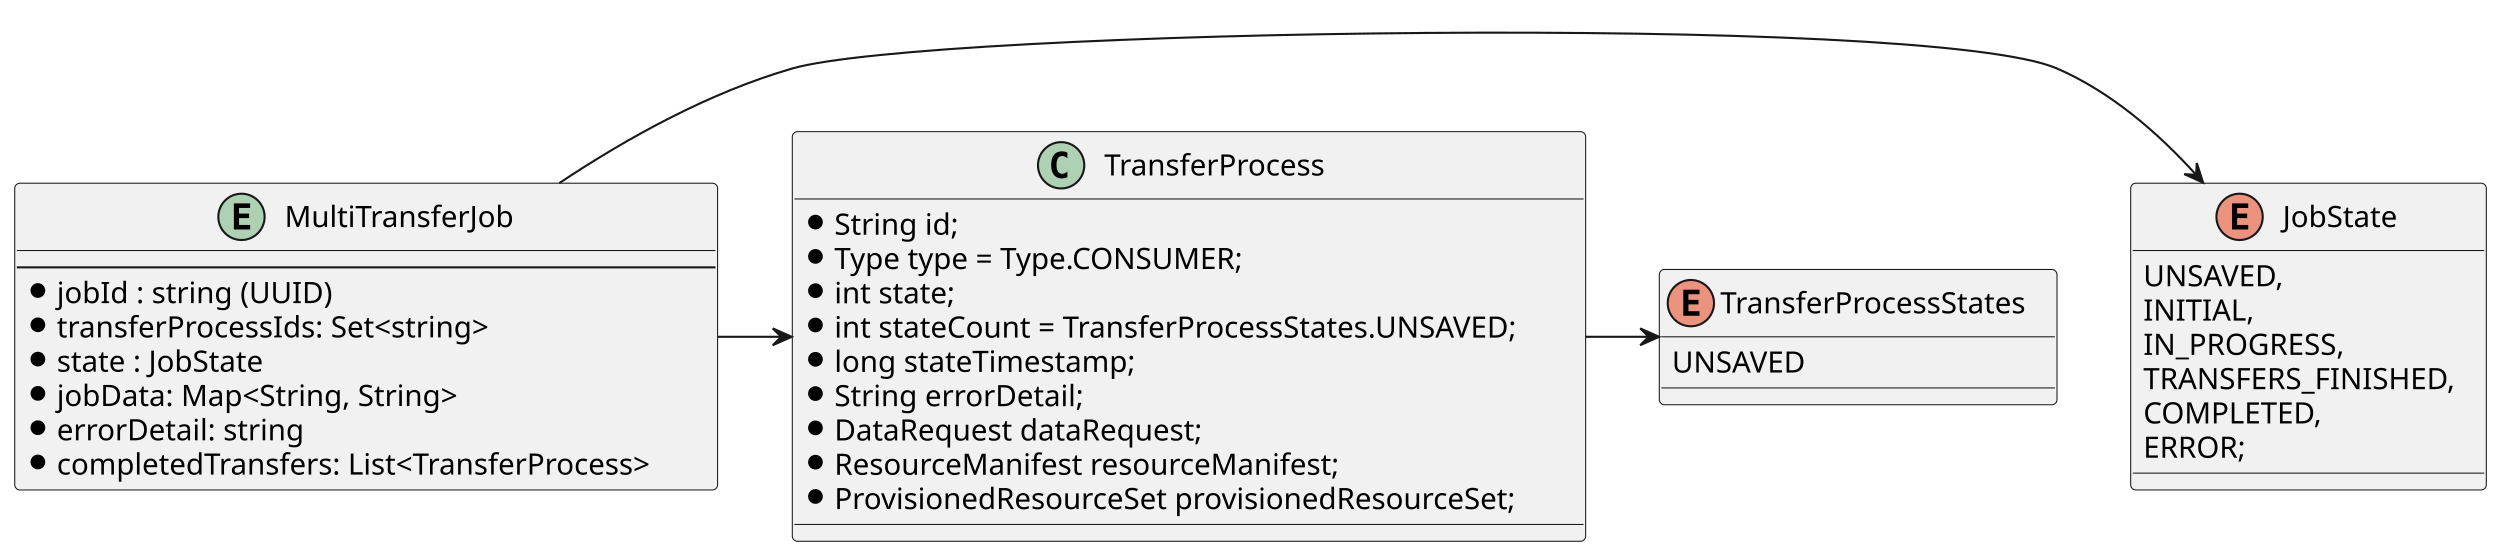
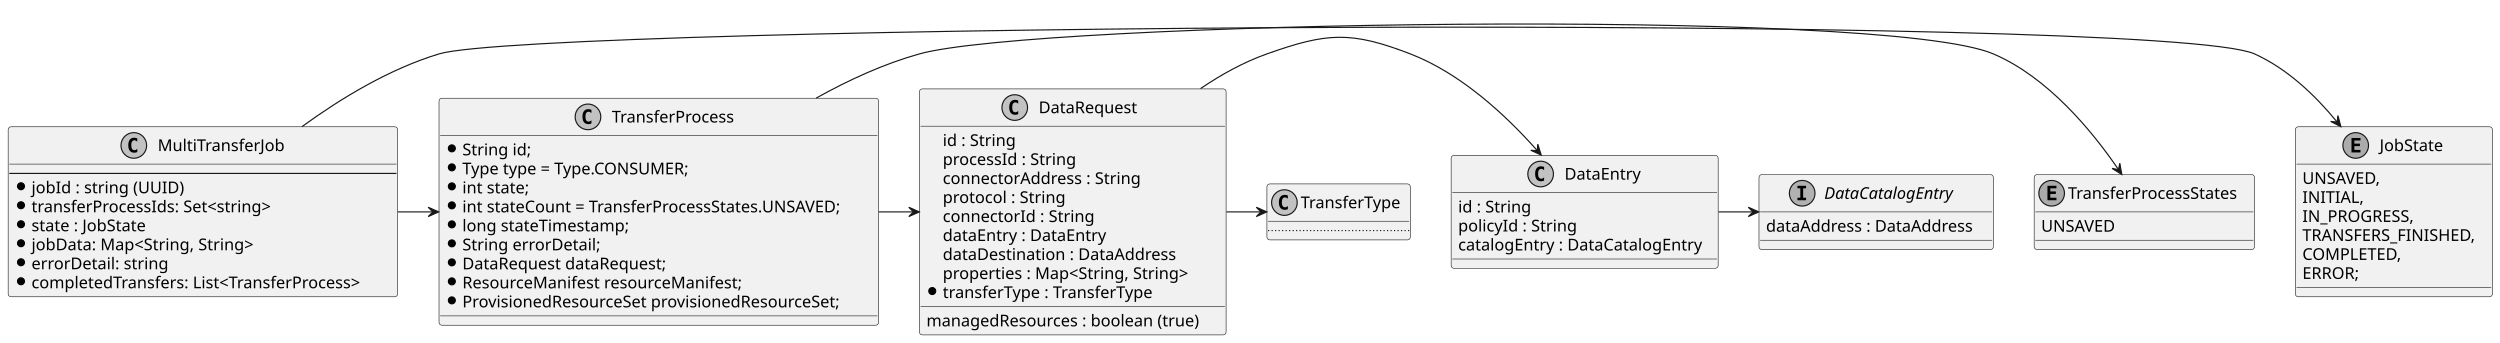
- <svg xmlns="http://www.w3.org/2000/svg" contentStyleType="text/css" height="264px" preserveAspectRatio="none" style="width:1188px;height:264px;background:#FFFFFF;" version="1.1" viewBox="0 0 1188 264" width="1188px" zoomAndPan="magnify">
+ <svg xmlns="http://www.w3.org/2000/svg" contentStyleType="text/css" height="294px" preserveAspectRatio="none" style="width:2144px;height:294px;background:#FFFFFF;" version="1.1" viewBox="0 0 2144 294" width="2144px" zoomAndPan="magnify">
  <defs />
  <g>
    <g id="elem_MultiTransferJob">
-       <rect codeLine="1" fill="#F1F1F1" height="145.781" id="MultiTransferJob" rx="2.5" ry="2.5" style="stroke:#181818;stroke-width:0.5;" width="334" x="7" y="87.05" />
-       <ellipse cx="114.75" cy="103.05" fill="#ADD1B2" rx="11" ry="11" style="stroke:#181818;stroke-width:1.0;" />
-       <path d="M118.859,109.05 L111.141,109.05 L111.141,96.659 L118.859,96.659 L118.859,98.816 L113.594,98.816 L113.594,101.487 L118.359,101.487 L118.359,103.644 L113.594,103.644 L113.594,106.894 L118.859,106.894 L118.859,109.05 Z " fill="#000000" />
-       <text fill="#000000" font-family="sans-serif" font-size="14" lengthAdjust="spacing" textLength="110" x="135.25" y="107.897">MultiTransferJob</text>
-       <line style="stroke:#181818;stroke-width:0.5;" x1="8" x2="340" y1="119.05" y2="119.05" />
-       <line style="stroke:#181818;stroke-width:1.0;" x1="8" x2="340" y1="127.05" y2="127.05" />
-       <ellipse cx="18" cy="138.05" fill="#000000" rx="3" ry="3" style="stroke:#000000;stroke-width:1.0;" />
-       <text fill="#000000" font-family="sans-serif" font-size="14" lengthAdjust="spacing" textLength="133" x="27" y="144.045">jobId : string (UUID)</text>
-       <ellipse cx="18" cy="154.347" fill="#000000" rx="3" ry="3" style="stroke:#000000;stroke-width:1.0;" />
-       <text fill="#000000" font-family="sans-serif" font-size="14" lengthAdjust="spacing" textLength="224" x="27" y="160.342">transferProcessIds: Set&lt;string&gt;</text>
-       <ellipse cx="18" cy="170.644" fill="#000000" rx="3" ry="3" style="stroke:#000000;stroke-width:1.0;" />
-       <text fill="#000000" font-family="sans-serif" font-size="14" lengthAdjust="spacing" textLength="105" x="27" y="176.639">state : JobState</text>
-       <ellipse cx="18" cy="186.941" fill="#000000" rx="3" ry="3" style="stroke:#000000;stroke-width:1.0;" />
-       <text fill="#000000" font-family="sans-serif" font-size="14" lengthAdjust="spacing" textLength="203" x="27" y="192.936">jobData: Map&lt;String, String&gt;</text>
-       <ellipse cx="18" cy="203.238" fill="#000000" rx="3" ry="3" style="stroke:#000000;stroke-width:1.0;" />
-       <text fill="#000000" font-family="sans-serif" font-size="14" lengthAdjust="spacing" textLength="120" x="27" y="209.233">errorDetail: string</text>
-       <ellipse cx="18" cy="219.534" fill="#000000" rx="3" ry="3" style="stroke:#000000;stroke-width:1.0;" />
-       <text fill="#000000" font-family="sans-serif" font-size="14" lengthAdjust="spacing" textLength="308" x="27" y="225.53">completedTransfers: List&lt;TransferProcess&gt;</text>
+       <rect codeLine="5" fill="#F1F1F1" height="145.781" id="MultiTransferJob" rx="2.5" ry="2.5" style="stroke:#181818;stroke-width:0.5;" width="334" x="7" y="108.73" />
+       <ellipse cx="114.75" cy="124.73" fill="#C2C2C2" rx="11" ry="11" style="stroke:#181818;stroke-width:1.0;" />
+       <path d="M117.719,130.371 Q117.141,130.667 116.5,130.808 Q115.859,130.964 115.156,130.964 Q112.656,130.964 111.328,129.324 Q110.016,127.668 110.016,124.543 Q110.016,121.418 111.328,119.761 Q112.656,118.105 115.156,118.105 Q115.859,118.105 116.5,118.261 Q117.156,118.418 117.719,118.714 L117.719,121.433 Q117.094,120.855 116.5,120.589 Q115.906,120.308 115.281,120.308 Q113.938,120.308 113.25,121.386 Q112.562,122.449 112.562,124.543 Q112.562,126.636 113.25,127.714 Q113.938,128.777 115.281,128.777 Q115.906,128.777 116.5,128.511 Q117.094,128.23 117.719,127.652 L117.719,130.371 Z " fill="#000000" />
+       <text fill="#000000" font-family="sans-serif" font-size="14" lengthAdjust="spacing" textLength="110" x="135.25" y="129.577">MultiTransferJob</text>
+       <line style="stroke:#181818;stroke-width:0.5;" x1="8" x2="340" y1="140.73" y2="140.73" />
+       <line style="stroke:#181818;stroke-width:1.0;" x1="8" x2="340" y1="148.73" y2="148.73" />
+       <ellipse cx="18" cy="159.73" fill="#000000" rx="3" ry="3" style="stroke:#000000;stroke-width:1.0;" />
+       <text fill="#000000" font-family="sans-serif" font-size="14" lengthAdjust="spacing" textLength="133" x="27" y="165.725">jobId : string (UUID)</text>
+       <ellipse cx="18" cy="176.027" fill="#000000" rx="3" ry="3" style="stroke:#000000;stroke-width:1.0;" />
+       <text fill="#000000" font-family="sans-serif" font-size="14" lengthAdjust="spacing" textLength="224" x="27" y="182.022">transferProcessIds: Set&lt;string&gt;</text>
+       <ellipse cx="18" cy="192.324" fill="#000000" rx="3" ry="3" style="stroke:#000000;stroke-width:1.0;" />
+       <text fill="#000000" font-family="sans-serif" font-size="14" lengthAdjust="spacing" textLength="105" x="27" y="198.319">state : JobState</text>
+       <ellipse cx="18" cy="208.621" fill="#000000" rx="3" ry="3" style="stroke:#000000;stroke-width:1.0;" />
+       <text fill="#000000" font-family="sans-serif" font-size="14" lengthAdjust="spacing" textLength="203" x="27" y="214.616">jobData: Map&lt;String, String&gt;</text>
+       <ellipse cx="18" cy="224.917" fill="#000000" rx="3" ry="3" style="stroke:#000000;stroke-width:1.0;" />
+       <text fill="#000000" font-family="sans-serif" font-size="14" lengthAdjust="spacing" textLength="120" x="27" y="230.913">errorDetail: string</text>
+       <ellipse cx="18" cy="241.214" fill="#000000" rx="3" ry="3" style="stroke:#000000;stroke-width:1.0;" />
+       <text fill="#000000" font-family="sans-serif" font-size="14" lengthAdjust="spacing" textLength="308" x="27" y="247.209">completedTransfers: List&lt;TransferProcess&gt;</text>
    </g>
    <g id="elem_JobState">
-       <rect codeLine="14" fill="#F1F1F1" height="145.781" id="JobState" rx="2.5" ry="2.5" style="stroke:#181818;stroke-width:0.5;" width="169" x="1012.5" y="87.05" />
-       <ellipse cx="1064.25" cy="103.05" fill="#EB937F" rx="11" ry="11" style="stroke:#181818;stroke-width:1.0;" />
-       <path d="M1068.359,109.05 L1060.641,109.05 L1060.641,96.659 L1068.359,96.659 L1068.359,98.816 L1063.094,98.816 L1063.094,101.487 L1067.859,101.487 L1067.859,103.644 L1063.094,103.644 L1063.094,106.894 L1068.359,106.894 L1068.359,109.05 Z " fill="#000000" />
-       <text fill="#000000" font-family="sans-serif" font-size="14" lengthAdjust="spacing" textLength="57" x="1084.75" y="107.897">JobState</text>
-       <line style="stroke:#181818;stroke-width:0.5;" x1="1013.5" x2="1180.5" y1="119.05" y2="119.05" />
-       <text fill="#000000" font-family="sans-serif" font-size="14" lengthAdjust="spacing" textLength="71" x="1018.5" y="136.045">UNSAVED,</text>
-       <text fill="#000000" font-family="sans-serif" font-size="14" lengthAdjust="spacing" textLength="48" x="1018.5" y="152.342">INITIAL,</text>
-       <text fill="#000000" font-family="sans-serif" font-size="14" lengthAdjust="spacing" textLength="102" x="1018.5" y="168.639">IN_PROGRESS,</text>
-       <text fill="#000000" font-family="sans-serif" font-size="14" lengthAdjust="spacing" textLength="157" x="1018.5" y="184.936">TRANSFERS_FINISHED,</text>
-       <text fill="#000000" font-family="sans-serif" font-size="14" lengthAdjust="spacing" textLength="91" x="1018.5" y="201.233">COMPLETED,</text>
-       <text fill="#000000" font-family="sans-serif" font-size="14" lengthAdjust="spacing" textLength="55" x="1018.5" y="217.53">ERROR;</text>
-       <line style="stroke:#181818;stroke-width:0.5;" x1="1013.5" x2="1180.5" y1="224.831" y2="224.831" />
+       <rect codeLine="18" fill="#F1F1F1" height="145.781" id="JobState" rx="2.5" ry="2.5" style="stroke:#181818;stroke-width:0.5;" width="169" x="1968.5" y="108.73" />
+       <ellipse cx="2020.25" cy="124.73" fill="#ABABAB" rx="11" ry="11" style="stroke:#181818;stroke-width:1.0;" />
+       <path d="M2024.359,130.73 L2016.641,130.73 L2016.641,118.339 L2024.359,118.339 L2024.359,120.496 L2019.094,120.496 L2019.094,123.168 L2023.859,123.168 L2023.859,125.324 L2019.094,125.324 L2019.094,128.574 L2024.359,128.574 L2024.359,130.73 Z " fill="#000000" />
+       <text fill="#000000" font-family="sans-serif" font-size="14" lengthAdjust="spacing" textLength="57" x="2040.75" y="129.577">JobState</text>
+       <line style="stroke:#181818;stroke-width:0.5;" x1="1969.5" x2="2136.5" y1="140.73" y2="140.73" />
+       <text fill="#000000" font-family="sans-serif" font-size="14" lengthAdjust="spacing" textLength="71" x="1974.5" y="157.725">UNSAVED,</text>
+       <text fill="#000000" font-family="sans-serif" font-size="14" lengthAdjust="spacing" textLength="48" x="1974.5" y="174.022">INITIAL,</text>
+       <text fill="#000000" font-family="sans-serif" font-size="14" lengthAdjust="spacing" textLength="102" x="1974.5" y="190.319">IN_PROGRESS,</text>
+       <text fill="#000000" font-family="sans-serif" font-size="14" lengthAdjust="spacing" textLength="157" x="1974.5" y="206.616">TRANSFERS_FINISHED,</text>
+       <text fill="#000000" font-family="sans-serif" font-size="14" lengthAdjust="spacing" textLength="91" x="1974.5" y="222.913">COMPLETED,</text>
+       <text fill="#000000" font-family="sans-serif" font-size="14" lengthAdjust="spacing" textLength="55" x="1974.5" y="239.209">ERROR;</text>
+       <line style="stroke:#181818;stroke-width:0.5;" x1="1969.5" x2="2136.5" y1="246.511" y2="246.511" />
    </g>
    <g id="elem_TransferProcess">
-       <rect codeLine="25" fill="#F1F1F1" height="194.672" id="TransferProcess" rx="2.5" ry="2.5" style="stroke:#181818;stroke-width:0.5;" width="377" x="376.5" y="62.55" />
-       <ellipse cx="504.25" cy="78.55" fill="#ADD1B2" rx="11" ry="11" style="stroke:#181818;stroke-width:1.0;" />
-       <path d="M507.219,84.191 Q506.641,84.487 506,84.628 Q505.359,84.784 504.656,84.784 Q502.156,84.784 500.828,83.144 Q499.516,81.487 499.516,78.362 Q499.516,75.237 500.828,73.581 Q502.156,71.925 504.656,71.925 Q505.359,71.925 506,72.081 Q506.656,72.237 507.219,72.534 L507.219,75.253 Q506.594,74.675 506,74.409 Q505.406,74.128 504.781,74.128 Q503.438,74.128 502.75,75.206 Q502.062,76.269 502.062,78.362 Q502.062,80.456 502.75,81.534 Q503.438,82.597 504.781,82.597 Q505.406,82.597 506,82.331 Q506.594,82.05 507.219,81.472 L507.219,84.191 Z " fill="#000000" />
-       <text fill="#000000" font-family="sans-serif" font-size="14" lengthAdjust="spacing" textLength="113" x="524.75" y="83.397">TransferProcess</text>
-       <line style="stroke:#181818;stroke-width:0.5;" x1="377.5" x2="752.5" y1="94.55" y2="94.55" />
-       <ellipse cx="387.5" cy="105.55" fill="#000000" rx="3" ry="3" style="stroke:#000000;stroke-width:1.0;" />
-       <text fill="#000000" font-family="sans-serif" font-size="14" lengthAdjust="spacing" textLength="61" x="396.5" y="111.545">String id;</text>
-       <ellipse cx="387.5" cy="121.847" fill="#000000" rx="3" ry="3" style="stroke:#000000;stroke-width:1.0;" />
-       <text fill="#000000" font-family="sans-serif" font-size="14" lengthAdjust="spacing" textLength="212" x="396.5" y="127.842">Type type = Type.CONSUMER;</text>
-       <ellipse cx="387.5" cy="138.144" fill="#000000" rx="3" ry="3" style="stroke:#000000;stroke-width:1.0;" />
-       <text fill="#000000" font-family="sans-serif" font-size="14" lengthAdjust="spacing" textLength="61" x="396.5" y="144.139">int state;</text>
-       <ellipse cx="387.5" cy="154.441" fill="#000000" rx="3" ry="3" style="stroke:#000000;stroke-width:1.0;" />
-       <text fill="#000000" font-family="sans-serif" font-size="14" lengthAdjust="spacing" textLength="351" x="396.5" y="160.436">int stateCount = TransferProcessStates.UNSAVED;</text>
-       <ellipse cx="387.5" cy="170.738" fill="#000000" rx="3" ry="3" style="stroke:#000000;stroke-width:1.0;" />
-       <text fill="#000000" font-family="sans-serif" font-size="14" lengthAdjust="spacing" textLength="151" x="396.5" y="176.733">long stateTimestamp;</text>
-       <ellipse cx="387.5" cy="187.034" fill="#000000" rx="3" ry="3" style="stroke:#000000;stroke-width:1.0;" />
-       <text fill="#000000" font-family="sans-serif" font-size="14" lengthAdjust="spacing" textLength="121" x="396.5" y="193.03">String errorDetail;</text>
-       <ellipse cx="387.5" cy="203.331" fill="#000000" rx="3" ry="3" style="stroke:#000000;stroke-width:1.0;" />
-       <text fill="#000000" font-family="sans-serif" font-size="14" lengthAdjust="spacing" textLength="189" x="396.5" y="209.326">DataRequest dataRequest;</text>
-       <ellipse cx="387.5" cy="219.628" fill="#000000" rx="3" ry="3" style="stroke:#000000;stroke-width:1.0;" />
-       <text fill="#000000" font-family="sans-serif" font-size="14" lengthAdjust="spacing" textLength="254" x="396.5" y="225.623">ResourceManifest resourceManifest;</text>
-       <ellipse cx="387.5" cy="235.925" fill="#000000" rx="3" ry="3" style="stroke:#000000;stroke-width:1.0;" />
-       <text fill="#000000" font-family="sans-serif" font-size="14" lengthAdjust="spacing" textLength="349" x="396.5" y="241.92">ProvisionedResourceSet provisionedResourceSet;</text>
-       <line style="stroke:#181818;stroke-width:0.5;" x1="377.5" x2="752.5" y1="249.222" y2="249.222" />
+       <rect codeLine="27" fill="#F1F1F1" height="194.672" id="TransferProcess" rx="2.5" ry="2.5" style="stroke:#181818;stroke-width:0.5;" width="377" x="376.5" y="84.23" />
+       <ellipse cx="504.25" cy="100.23" fill="#C2C2C2" rx="11" ry="11" style="stroke:#181818;stroke-width:1.0;" />
+       <path d="M507.219,105.871 Q506.641,106.168 506,106.308 Q505.359,106.464 504.656,106.464 Q502.156,106.464 500.828,104.824 Q499.516,103.168 499.516,100.043 Q499.516,96.918 500.828,95.261 Q502.156,93.605 504.656,93.605 Q505.359,93.605 506,93.761 Q506.656,93.918 507.219,94.214 L507.219,96.933 Q506.594,96.355 506,96.089 Q505.406,95.808 504.781,95.808 Q503.438,95.808 502.75,96.886 Q502.062,97.949 502.062,100.043 Q502.062,102.136 502.75,103.214 Q503.438,104.277 504.781,104.277 Q505.406,104.277 506,104.011 Q506.594,103.73 507.219,103.152 L507.219,105.871 Z " fill="#000000" />
+       <text fill="#000000" font-family="sans-serif" font-size="14" lengthAdjust="spacing" textLength="113" x="524.75" y="105.077">TransferProcess</text>
+       <line style="stroke:#181818;stroke-width:0.5;" x1="377.5" x2="752.5" y1="116.23" y2="116.23" />
+       <ellipse cx="387.5" cy="127.23" fill="#000000" rx="3" ry="3" style="stroke:#000000;stroke-width:1.0;" />
+       <text fill="#000000" font-family="sans-serif" font-size="14" lengthAdjust="spacing" textLength="61" x="396.5" y="133.225">String id;</text>
+       <ellipse cx="387.5" cy="143.527" fill="#000000" rx="3" ry="3" style="stroke:#000000;stroke-width:1.0;" />
+       <text fill="#000000" font-family="sans-serif" font-size="14" lengthAdjust="spacing" textLength="212" x="396.5" y="149.522">Type type = Type.CONSUMER;</text>
+       <ellipse cx="387.5" cy="159.824" fill="#000000" rx="3" ry="3" style="stroke:#000000;stroke-width:1.0;" />
+       <text fill="#000000" font-family="sans-serif" font-size="14" lengthAdjust="spacing" textLength="61" x="396.5" y="165.819">int state;</text>
+       <ellipse cx="387.5" cy="176.121" fill="#000000" rx="3" ry="3" style="stroke:#000000;stroke-width:1.0;" />
+       <text fill="#000000" font-family="sans-serif" font-size="14" lengthAdjust="spacing" textLength="351" x="396.5" y="182.116">int stateCount = TransferProcessStates.UNSAVED;</text>
+       <ellipse cx="387.5" cy="192.417" fill="#000000" rx="3" ry="3" style="stroke:#000000;stroke-width:1.0;" />
+       <text fill="#000000" font-family="sans-serif" font-size="14" lengthAdjust="spacing" textLength="151" x="396.5" y="198.413">long stateTimestamp;</text>
+       <ellipse cx="387.5" cy="208.714" fill="#000000" rx="3" ry="3" style="stroke:#000000;stroke-width:1.0;" />
+       <text fill="#000000" font-family="sans-serif" font-size="14" lengthAdjust="spacing" textLength="121" x="396.5" y="214.709">String errorDetail;</text>
+       <ellipse cx="387.5" cy="225.011" fill="#000000" rx="3" ry="3" style="stroke:#000000;stroke-width:1.0;" />
+       <text fill="#000000" font-family="sans-serif" font-size="14" lengthAdjust="spacing" textLength="189" x="396.5" y="231.006">DataRequest dataRequest;</text>
+       <ellipse cx="387.5" cy="241.308" fill="#000000" rx="3" ry="3" style="stroke:#000000;stroke-width:1.0;" />
+       <text fill="#000000" font-family="sans-serif" font-size="14" lengthAdjust="spacing" textLength="254" x="396.5" y="247.303">ResourceManifest resourceManifest;</text>
+       <ellipse cx="387.5" cy="257.605" fill="#000000" rx="3" ry="3" style="stroke:#000000;stroke-width:1.0;" />
+       <text fill="#000000" font-family="sans-serif" font-size="14" lengthAdjust="spacing" textLength="349" x="396.5" y="263.6">ProvisionedResourceSet provisionedResourceSet;</text>
+       <line style="stroke:#181818;stroke-width:0.5;" x1="377.5" x2="752.5" y1="270.902" y2="270.902" />
+     </g>
+     <g id="elem_DataRequest">
+       <rect codeLine="39" fill="#F1F1F1" height="210.969" id="DataRequest" rx="2.5" ry="2.5" style="stroke:#181818;stroke-width:0.5;" width="263" x="788.5" y="76.23" />
+       <ellipse cx="870.25" cy="92.23" fill="#C2C2C2" rx="11" ry="11" style="stroke:#181818;stroke-width:1.0;" />
+       <path d="M873.219,97.871 Q872.641,98.168 872,98.308 Q871.359,98.464 870.656,98.464 Q868.156,98.464 866.828,96.824 Q865.516,95.168 865.516,92.043 Q865.516,88.918 866.828,87.261 Q868.156,85.605 870.656,85.605 Q871.359,85.605 872,85.761 Q872.656,85.918 873.219,86.214 L873.219,88.933 Q872.594,88.355 872,88.089 Q871.406,87.808 870.781,87.808 Q869.438,87.808 868.75,88.886 Q868.062,89.949 868.062,92.043 Q868.062,94.136 868.75,95.214 Q869.438,96.277 870.781,96.277 Q871.406,96.277 872,96.011 Q872.594,95.73 873.219,95.152 L873.219,97.871 Z " fill="#000000" />
+       <text fill="#000000" font-family="sans-serif" font-size="14" lengthAdjust="spacing" textLength="91" x="890.75" y="97.077">DataRequest</text>
+       <line style="stroke:#181818;stroke-width:0.5;" x1="789.5" x2="1050.5" y1="108.23" y2="108.23" />
+       <text fill="#000000" font-family="sans-serif" font-size="14" lengthAdjust="spacing" textLength="65" x="808.5" y="125.225">id : String</text>
+       <text fill="#000000" font-family="sans-serif" font-size="14" lengthAdjust="spacing" textLength="121" x="808.5" y="141.522">processId : String</text>
+       <text fill="#000000" font-family="sans-serif" font-size="14" lengthAdjust="spacing" textLength="181" x="808.5" y="157.819">connectorAddress : String</text>
+       <text fill="#000000" font-family="sans-serif" font-size="14" lengthAdjust="spacing" textLength="110" x="808.5" y="174.116">protocol : String</text>
+       <text fill="#000000" font-family="sans-serif" font-size="14" lengthAdjust="spacing" textLength="136" x="808.5" y="190.413">connectorId : String</text>
+       <text fill="#000000" font-family="sans-serif" font-size="14" lengthAdjust="spacing" textLength="145" x="808.5" y="206.709">dataEntry : DataEntry</text>
+       <text fill="#000000" font-family="sans-serif" font-size="14" lengthAdjust="spacing" textLength="211" x="808.5" y="223.006">dataDestination : DataAddress</text>
+       <text fill="#000000" font-family="sans-serif" font-size="14" lengthAdjust="spacing" textLength="225" x="808.5" y="239.303">properties : Map&lt;String, String&gt;</text>
+       <ellipse cx="799.5" cy="249.605" fill="#000000" rx="3" ry="3" style="stroke:#000000;stroke-width:1.0;" />
+       <text fill="#000000" font-family="sans-serif" font-size="14" lengthAdjust="spacing" textLength="191" x="808.5" y="255.6">transferType : TransferType</text>
+       <line style="stroke:#181818;stroke-width:0.5;" x1="789.5" x2="1050.5" y1="262.902" y2="262.902" />
+       <text fill="#000000" font-family="sans-serif" font-size="14" lengthAdjust="spacing" textLength="251" x="794.5" y="279.897">managedResources : boolean (true)</text>
    </g>
    <g id="elem_TransferProcessStates">
-       <rect codeLine="39" fill="#F1F1F1" height="64.297" id="TransferProcessStates" rx="2.5" ry="2.5" style="stroke:#181818;stroke-width:0.5;" width="189" x="788.5" y="128.05" />
-       <ellipse cx="803.5" cy="144.05" fill="#EB937F" rx="11" ry="11" style="stroke:#181818;stroke-width:1.0;" />
-       <path d="M807.609,150.05 L799.891,150.05 L799.891,137.659 L807.609,137.659 L807.609,139.816 L802.344,139.816 L802.344,142.488 L807.109,142.488 L807.109,144.644 L802.344,144.644 L802.344,147.894 L807.609,147.894 L807.609,150.05 Z " fill="#000000" />
-       <text fill="#000000" font-family="sans-serif" font-size="14" lengthAdjust="spacing" textLength="157" x="817.5" y="148.897">TransferProcessStates</text>
-       <line style="stroke:#181818;stroke-width:0.5;" x1="789.5" x2="976.5" y1="160.05" y2="160.05" />
-       <text fill="#000000" font-family="sans-serif" font-size="14" lengthAdjust="spacing" textLength="67" x="794.5" y="177.045">UNSAVED</text>
-       <line style="stroke:#181818;stroke-width:0.5;" x1="789.5" x2="976.5" y1="184.347" y2="184.347" />
+       <rect codeLine="69" fill="#F1F1F1" height="64.297" id="TransferProcessStates" rx="2.5" ry="2.5" style="stroke:#181818;stroke-width:0.5;" width="189" x="1744.5" y="149.73" />
+       <ellipse cx="1759.5" cy="165.73" fill="#ABABAB" rx="11" ry="11" style="stroke:#181818;stroke-width:1.0;" />
+       <path d="M1763.609,171.73 L1755.891,171.73 L1755.891,159.339 L1763.609,159.339 L1763.609,161.496 L1758.344,161.496 L1758.344,164.167 L1763.109,164.167 L1763.109,166.324 L1758.344,166.324 L1758.344,169.574 L1763.609,169.574 L1763.609,171.73 Z " fill="#000000" />
+       <text fill="#000000" font-family="sans-serif" font-size="14" lengthAdjust="spacing" textLength="157" x="1773.5" y="170.577">TransferProcessStates</text>
+       <line style="stroke:#181818;stroke-width:0.5;" x1="1745.5" x2="1932.5" y1="181.73" y2="181.73" />
+       <text fill="#000000" font-family="sans-serif" font-size="14" lengthAdjust="spacing" textLength="67" x="1750.5" y="198.725">UNSAVED</text>
+       <line style="stroke:#181818;stroke-width:0.5;" x1="1745.5" x2="1932.5" y1="206.027" y2="206.027" />
+     </g>
+     <g id="elem_DataEntry">
+       <rect codeLine="54" fill="#F1F1F1" height="96.891" id="DataEntry" rx="2.5" ry="2.5" style="stroke:#181818;stroke-width:0.5;" width="229" x="1244.5" y="133.23" />
+       <ellipse cx="1321.25" cy="149.23" fill="#C2C2C2" rx="11" ry="11" style="stroke:#181818;stroke-width:1.0;" />
+       <path d="M1324.219,154.871 Q1323.641,155.167 1323,155.308 Q1322.359,155.464 1321.656,155.464 Q1319.156,155.464 1317.828,153.824 Q1316.516,152.167 1316.516,149.042 Q1316.516,145.917 1317.828,144.261 Q1319.156,142.605 1321.656,142.605 Q1322.359,142.605 1323,142.761 Q1323.656,142.917 1324.219,143.214 L1324.219,145.933 Q1323.594,145.355 1323,145.089 Q1322.406,144.808 1321.781,144.808 Q1320.438,144.808 1319.75,145.886 Q1319.062,146.949 1319.062,149.042 Q1319.062,151.136 1319.75,152.214 Q1320.438,153.277 1321.781,153.277 Q1322.406,153.277 1323,153.011 Q1323.594,152.73 1324.219,152.152 L1324.219,154.871 Z " fill="#000000" />
+       <text fill="#000000" font-family="sans-serif" font-size="14" lengthAdjust="spacing" textLength="67" x="1341.75" y="154.077">DataEntry</text>
+       <line style="stroke:#181818;stroke-width:0.5;" x1="1245.5" x2="1472.5" y1="165.23" y2="165.23" />
+       <text fill="#000000" font-family="sans-serif" font-size="14" lengthAdjust="spacing" textLength="65" x="1250.5" y="182.225">id : String</text>
+       <text fill="#000000" font-family="sans-serif" font-size="14" lengthAdjust="spacing" textLength="104" x="1250.5" y="198.522">policyId : String</text>
+       <text fill="#000000" font-family="sans-serif" font-size="14" lengthAdjust="spacing" textLength="217" x="1250.5" y="214.819">catalogEntry : DataCatalogEntry</text>
+       <line style="stroke:#181818;stroke-width:0.5;" x1="1245.5" x2="1472.5" y1="222.121" y2="222.121" />
+     </g>
+     <g id="elem_DataCatalogEntry">
+       <rect codeLine="60" fill="#F1F1F1" height="64.297" id="DataCatalogEntry" rx="2.5" ry="2.5" style="stroke:#181818;stroke-width:0.5;" width="201" x="1508.5" y="149.73" />
+       <ellipse cx="1545.55" cy="165.73" fill="#B1B1B1" rx="11" ry="11" style="stroke:#181818;stroke-width:1.0;" />
+       <path d="M1541.472,161.496 L1541.472,159.339 L1548.862,159.339 L1548.862,161.496 L1546.394,161.496 L1546.394,169.574 L1548.862,169.574 L1548.862,171.73 L1541.472,171.73 L1541.472,169.574 L1543.941,169.574 L1543.941,161.496 L1541.472,161.496 Z " fill="#000000" />
+       <text fill="#000000" font-family="sans-serif" font-size="14" font-style="italic" lengthAdjust="spacing" textLength="120" x="1564.45" y="170.577">DataCatalogEntry</text>
+       <line style="stroke:#181818;stroke-width:0.5;" x1="1509.5" x2="1708.5" y1="181.73" y2="181.73" />
+       <text fill="#000000" font-family="sans-serif" font-size="14" lengthAdjust="spacing" textLength="189" x="1514.5" y="198.725">dataAddress : DataAddress</text>
+       <line style="stroke:#181818;stroke-width:0.5;" x1="1509.5" x2="1708.5" y1="206.027" y2="206.027" />
+     </g>
+     <g id="elem_TransferType">
+       <rect codeLine="65" fill="#F1F1F1" height="48" id="TransferType" rx="2.5" ry="2.5" style="stroke:#181818;stroke-width:0.5;" width="123" x="1086.5" y="157.73" />
+       <ellipse cx="1101.5" cy="173.73" fill="#C2C2C2" rx="11" ry="11" style="stroke:#181818;stroke-width:1.0;" />
+       <path d="M1104.469,179.371 Q1103.891,179.667 1103.25,179.808 Q1102.609,179.964 1101.906,179.964 Q1099.406,179.964 1098.078,178.324 Q1096.766,176.667 1096.766,173.542 Q1096.766,170.417 1098.078,168.761 Q1099.406,167.105 1101.906,167.105 Q1102.609,167.105 1103.25,167.261 Q1103.906,167.417 1104.469,167.714 L1104.469,170.433 Q1103.844,169.855 1103.25,169.589 Q1102.656,169.308 1102.031,169.308 Q1100.688,169.308 1100,170.386 Q1099.312,171.449 1099.312,173.542 Q1099.312,175.636 1100,176.714 Q1100.688,177.777 1102.031,177.777 Q1102.656,177.777 1103.25,177.511 Q1103.844,177.23 1104.469,176.652 L1104.469,179.371 Z " fill="#000000" />
+       <text fill="#000000" font-family="sans-serif" font-size="14" lengthAdjust="spacing" textLength="91" x="1115.5" y="178.577">TransferType</text>
+       <line style="stroke:#181818;stroke-width:0.5;" x1="1087.5" x2="1208.5" y1="189.73" y2="189.73" />
+       <line style="stroke:#181818;stroke-width:1.0;stroke-dasharray:1.0,2.0;" x1="1087.5" x2="1208.5" y1="197.73" y2="197.73" />
    </g>
    <g id="link_MultiTransferJob_JobState">
-       <path codeLine="11" d="M265.75,87.03 C298.74,65.06 337.48,43.81 376.5,32.55 C440.66,14.03 916.23,6 977.5,32.55 C1002.79,43.51 1025.18,62.74 1043.54,83 " fill="none" id="MultiTransferJob-to-JobState" style="stroke:#181818;stroke-width:1.0;" />
-       <polygon fill="#181818" points="1046.92,86.8,1043.91,77.422,1043.59,83.07,1037.942,82.75,1046.92,86.8" style="stroke:#181818;stroke-width:1.0;" />
+       <path codeLine="15" d="M258.87,108.67 C293.09,83.77 334.41,59.01 376.5,46.23 C459.27,21.09 1854.66,10.64 1933.5,46.23 C1961.34,58.8 1985.28,81.4 2004.27,104.6 " fill="none" id="MultiTransferJob-to-JobState" style="stroke:#181818;stroke-width:1.0;" />
+       <polygon fill="#181818" points="2007.52,108.63,2005.008,99.107,2004.391,104.73,1998.768,104.113,2007.52,108.63" style="stroke:#181818;stroke-width:1.0;" />
+     </g>
+     <g id="link_TransferProcess_TransferProcessStates">
+       <path codeLine="52" d="M699.97,84.11 C727.99,68.48 758.24,54.69 788.5,46.23 C887.06,18.69 1615.41,6 1709.5,46.23 C1756.32,66.25 1794.28,112.42 1816.73,145.29 " fill="none" id="TransferProcess-to-TransferProcessStates" style="stroke:#181818;stroke-width:1.0;" />
+       <polygon fill="#181818" points="1819.66,149.63,1817.934,139.934,1816.86,145.487,1811.306,144.413,1819.66,149.63" style="stroke:#181818;stroke-width:1.0;" />
    </g>
    <g id="link_MultiTransferJob_TransferProcess">
-       <path codeLine="23" d="M341.24,160.05 C351.17,160.05 361.09,160.05 371.02,160.05 " fill="none" id="MultiTransferJob-to-TransferProcess" style="stroke:#181818;stroke-width:1.0;" />
-       <polygon fill="#181818" points="376.21,160.05,367.21,156.05,371.21,160.05,367.21,164.05,376.21,160.05" style="stroke:#181818;stroke-width:1.0;" />
+       <path codeLine="73" d="M341.24,181.73 C351.17,181.73 361.09,181.73 371.02,181.73 " fill="none" id="MultiTransferJob-to-TransferProcess" style="stroke:#181818;stroke-width:1.0;" />
+       <polygon fill="#181818" points="376.21,181.73,367.21,177.73,371.21,181.73,367.21,185.73,376.21,181.73" style="stroke:#181818;stroke-width:1.0;" />
    </g>
-     <g id="link_TransferProcess_TransferProcessStates">
-       <path codeLine="37" d="M753.5,160.05 C763.41,160.05 773.32,160.05 783.22,160.05 " fill="none" id="TransferProcess-to-TransferProcessStates" style="stroke:#181818;stroke-width:1.0;" />
-       <polygon fill="#181818" points="788.41,160.05,779.41,156.05,783.41,160.05,779.41,164.05,788.41,160.05" style="stroke:#181818;stroke-width:1.0;" />
+     <g id="link_DataRequest_DataEntry">
+       <path codeLine="74" d="M1029.6,75.97 C1047.47,63.82 1066.66,53.28 1086.5,46.23 C1138.01,27.92 1158.5,26.56 1209.5,46.23 C1252.66,62.88 1291.08,98.41 1318.16,128.92 " fill="none" id="DataRequest-to-DataEntry" style="stroke:#181818;stroke-width:1.0;" />
+       <polygon fill="#181818" points="1321.74,132.99,1318.806,123.588,1318.44,129.233,1312.795,128.868,1321.74,132.99" style="stroke:#181818;stroke-width:1.0;" />
+     </g>
+     <g id="link_DataEntry_DataCatalogEntry">
+       <path codeLine="75" d="M1473.75,181.73 C1483.57,181.73 1493.39,181.73 1503.22,181.73 " fill="none" id="DataEntry-to-DataCatalogEntry" style="stroke:#181818;stroke-width:1.0;" />
+       <polygon fill="#181818" points="1508.35,181.73,1499.35,177.73,1503.35,181.73,1499.35,185.73,1508.35,181.73" style="stroke:#181818;stroke-width:1.0;" />
+     </g>
+     <g id="link_DataRequest_TransferType">
+       <path codeLine="76" d="M1051.81,181.73 C1061.62,181.73 1071.44,181.73 1081.25,181.73 " fill="none" id="DataRequest-to-TransferType" style="stroke:#181818;stroke-width:1.0;" />
+       <polygon fill="#181818" points="1086.38,181.73,1077.38,177.73,1081.38,181.73,1077.38,185.73,1086.38,181.73" style="stroke:#181818;stroke-width:1.0;" />
+     </g>
+     <g id="link_TransferProcess_DataRequest">
+       <path codeLine="77" d="M753.59,181.73 C763.47,181.73 773.34,181.73 783.21,181.73 " fill="none" id="TransferProcess-to-DataRequest" style="stroke:#181818;stroke-width:1.0;" />
+       <polygon fill="#181818" points="788.37,181.73,779.37,177.73,783.37,181.73,779.37,185.73,788.37,181.73" style="stroke:#181818;stroke-width:1.0;" />
    </g>
  </g>
</svg>
